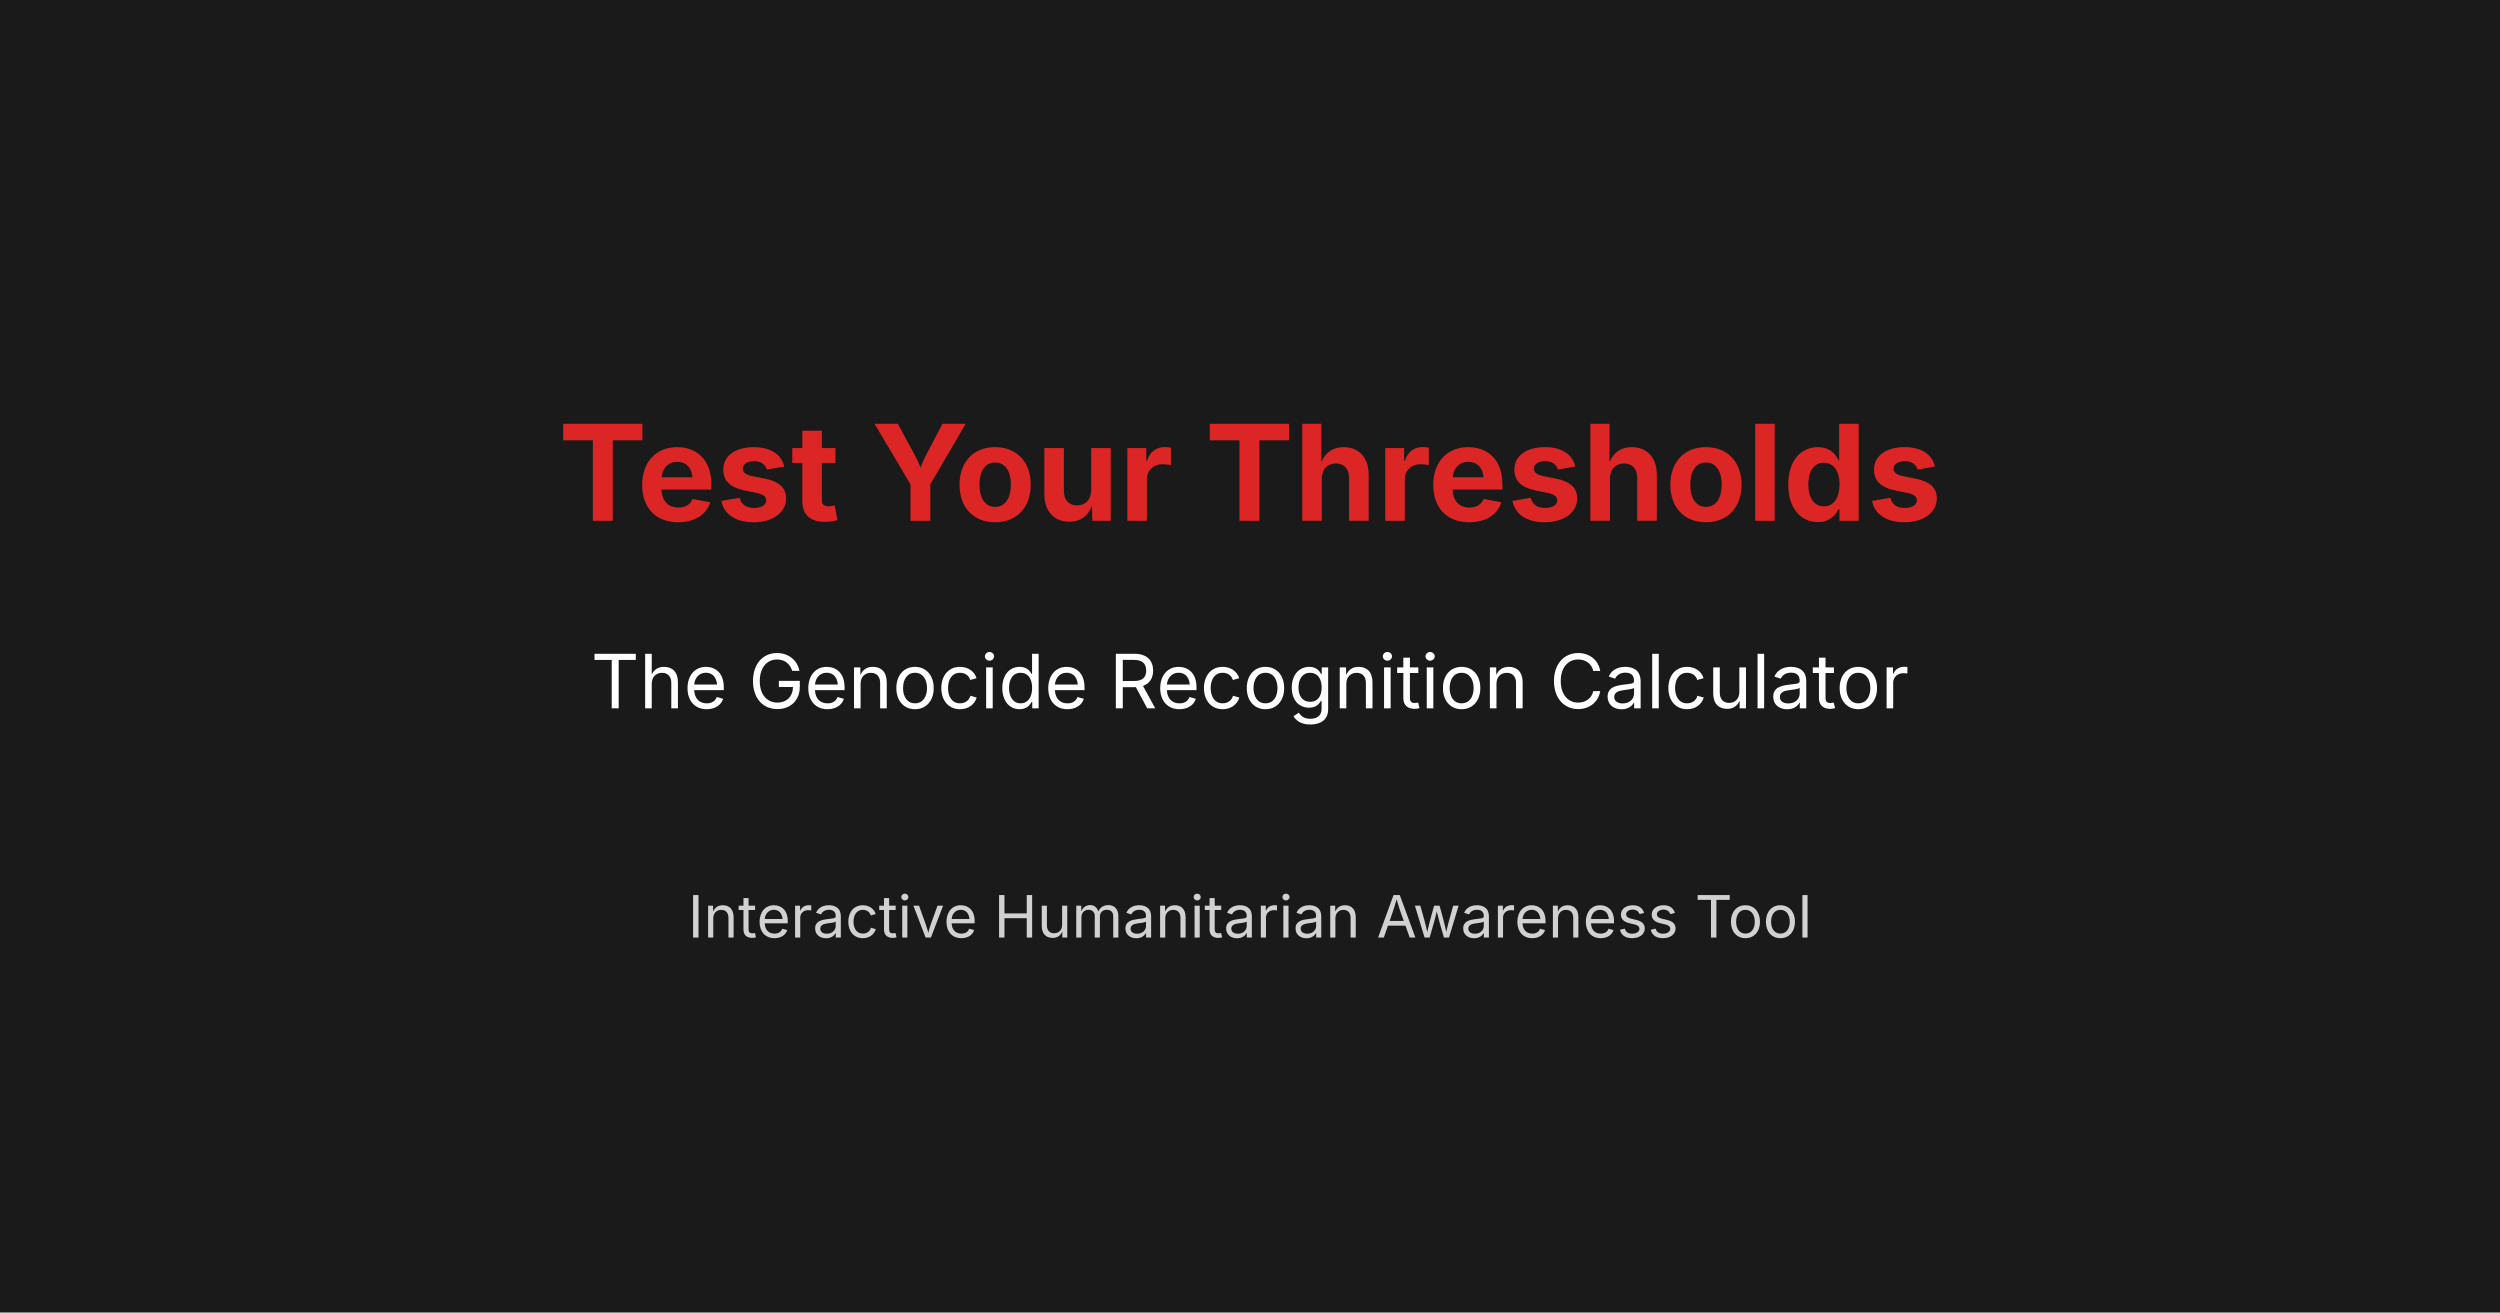
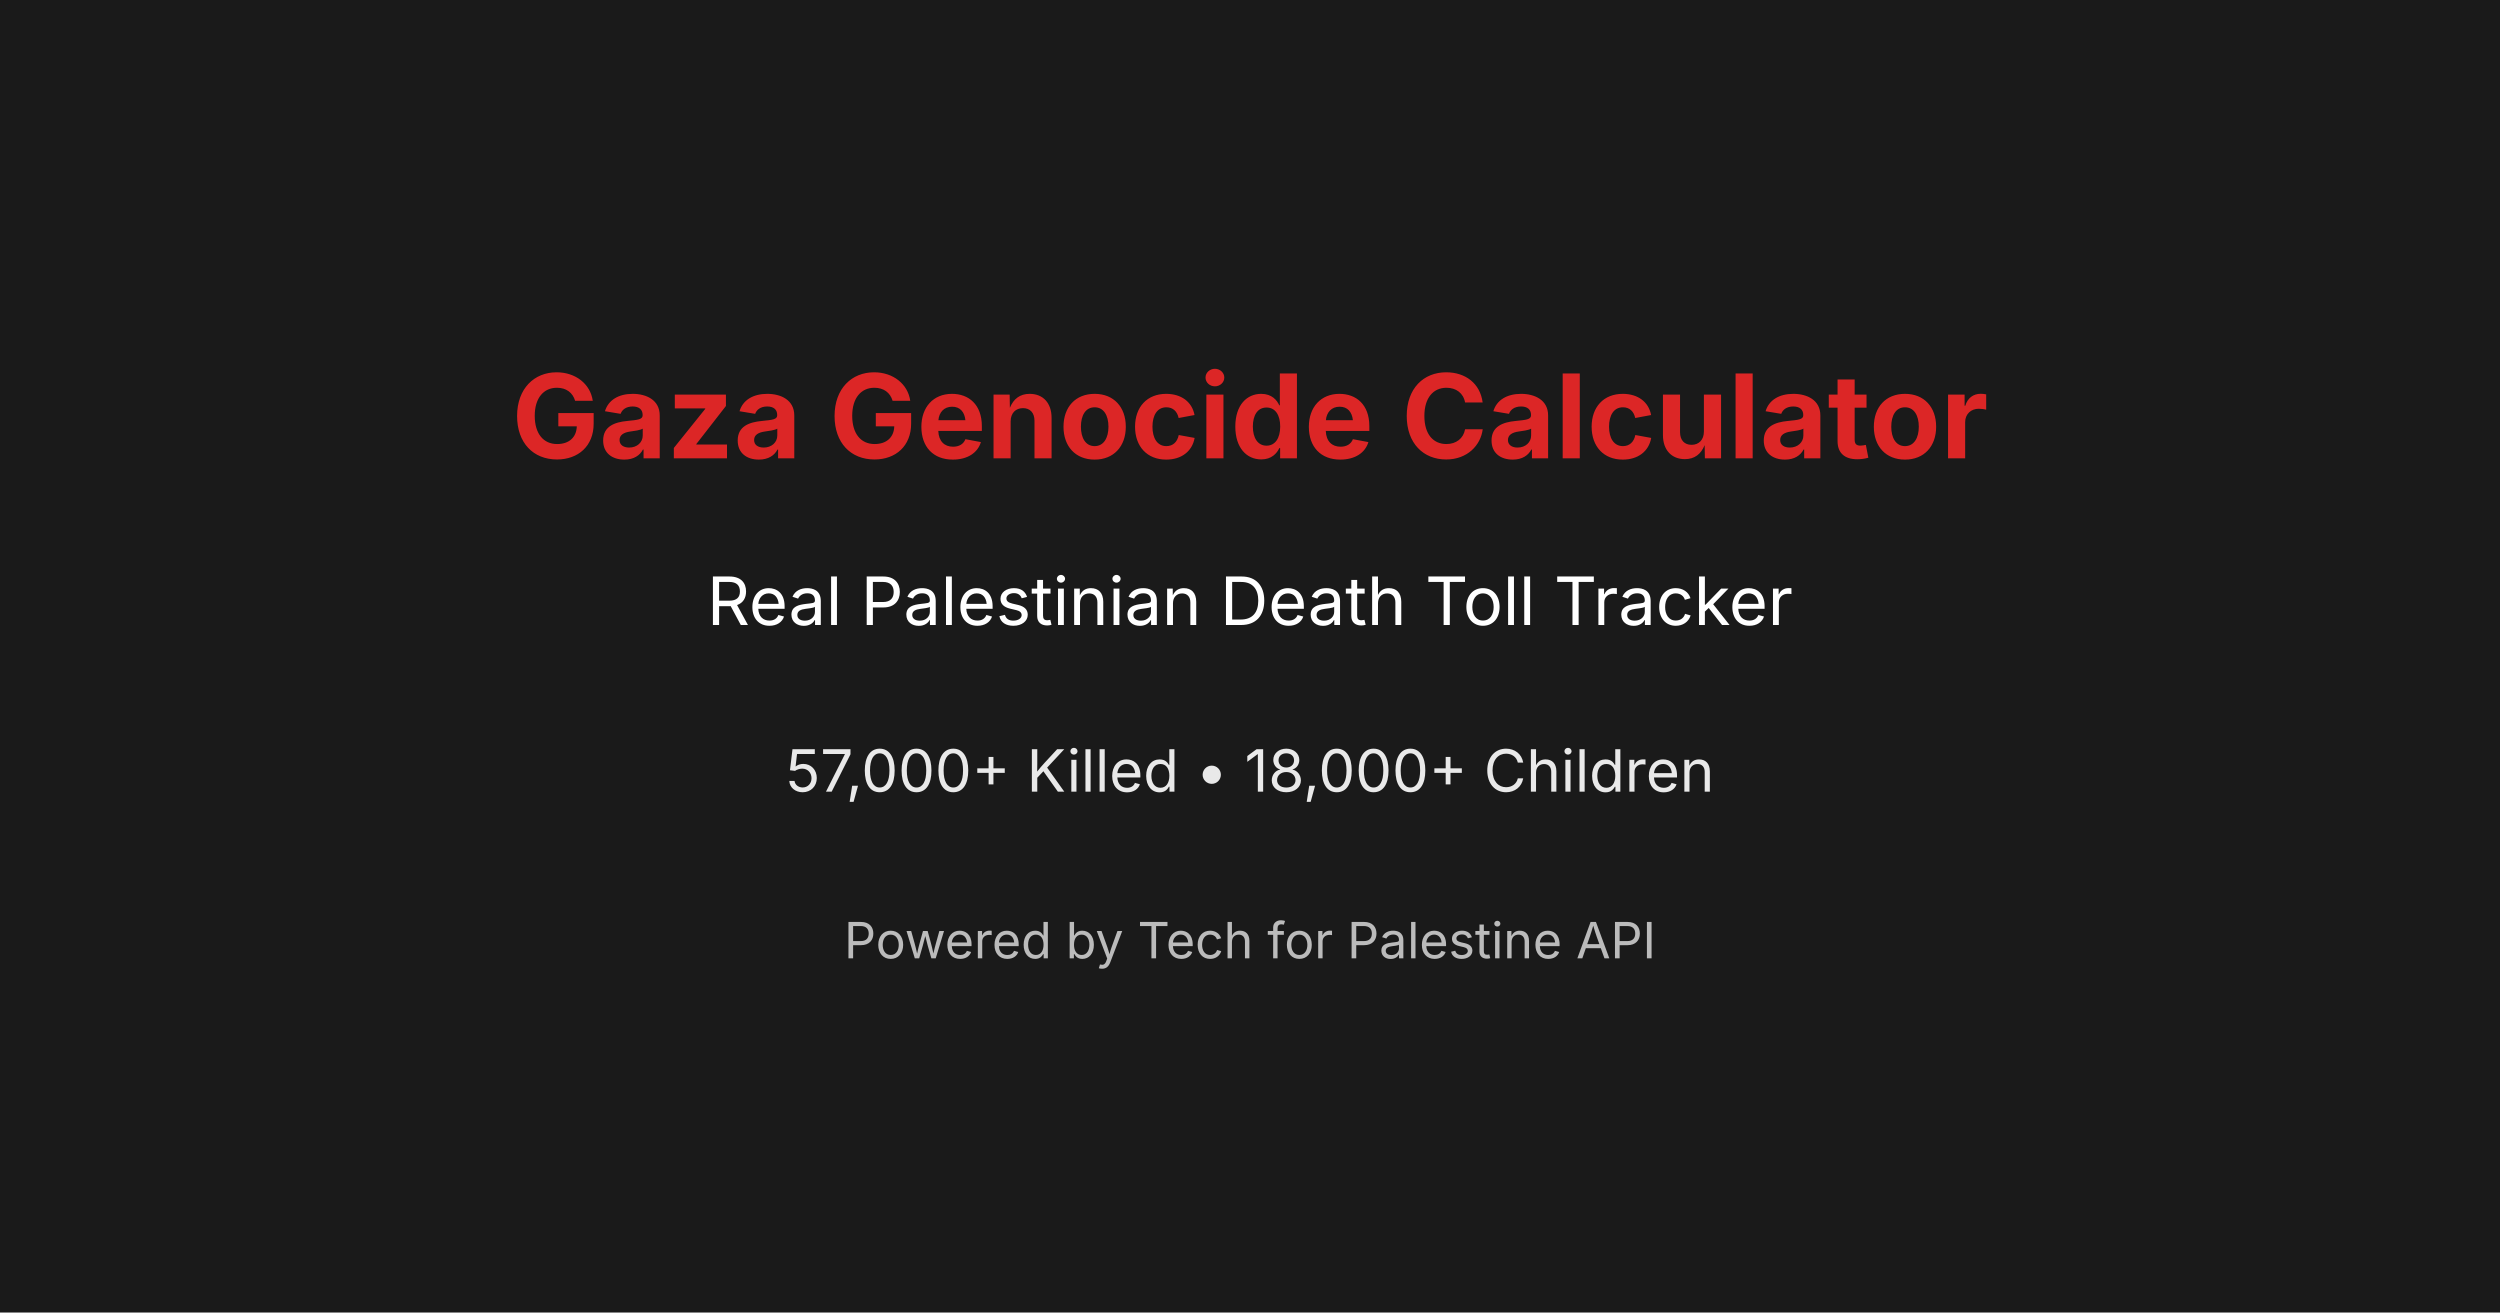
<svg xmlns="http://www.w3.org/2000/svg" width="1200" height="630" viewBox="0 0 1200 630">
  <rect width="1200" height="630" fill="#1a1a1a" />
-   <text x="600" y="250" text-anchor="middle" font-family="system-ui, -apple-system, sans-serif" font-size="64" font-weight="bold" fill="#dc2626">
-     Test Your Thresholds
+   <text x="600" y="220" text-anchor="middle" font-family="system-ui, -apple-system, sans-serif" font-size="56" font-weight="bold" fill="#dc2626">
+     Gaza Genocide Calculator
  </text>
-   <text x="600" y="340" text-anchor="middle" font-family="system-ui, -apple-system, sans-serif" font-size="36" fill="white">
-     The Genocide Recognition Calculator
+   <text x="600" y="300" text-anchor="middle" font-family="system-ui, -apple-system, sans-serif" font-size="32" fill="white">
+     Real Palestinian Death Toll Tracker
  </text>
-   <text x="600" y="450" text-anchor="middle" font-family="system-ui, -apple-system, sans-serif" font-size="28" fill="white" opacity="0.8">
-     Interactive Humanitarian Awareness Tool
+   <text x="600" y="380" text-anchor="middle" font-family="system-ui, -apple-system, sans-serif" font-size="28" fill="white" opacity="0.9">
+     57,000+ Killed • 18,000+ Children
+   </text>
+   <text x="600" y="460" text-anchor="middle" font-family="system-ui, -apple-system, sans-serif" font-size="24" fill="white" opacity="0.7">
+     Powered by Tech for Palestine API
  </text>
</svg>
